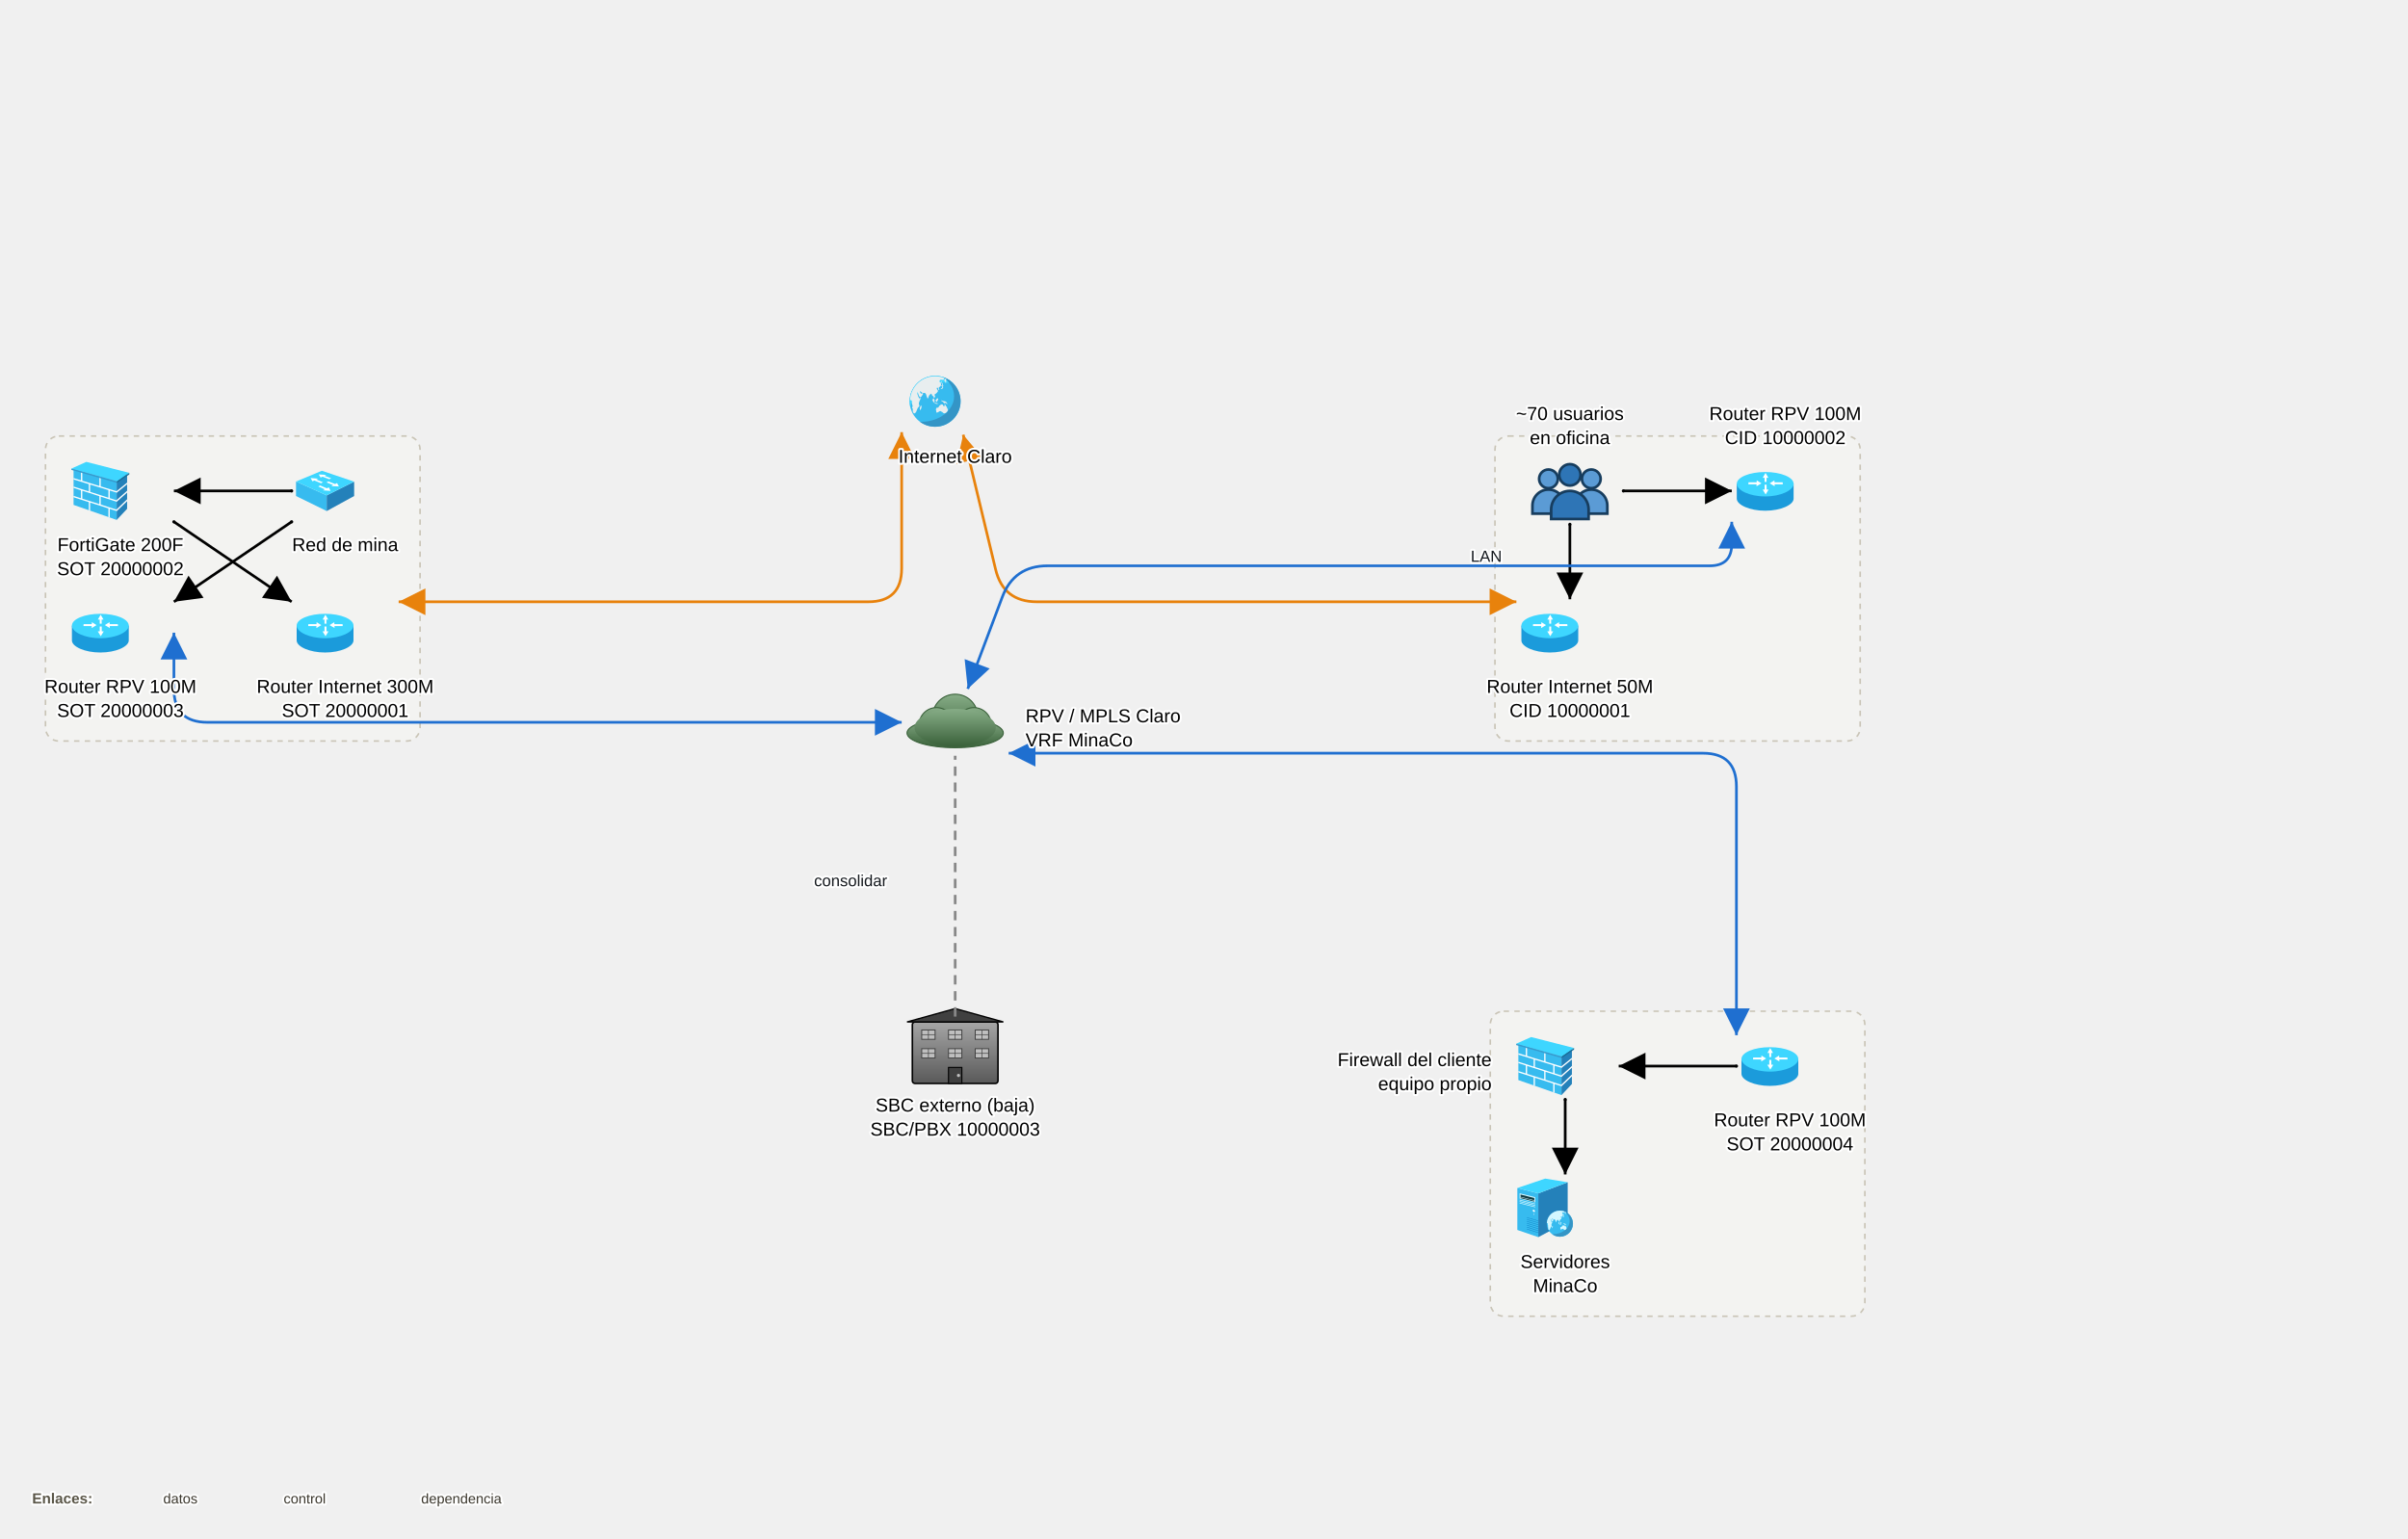
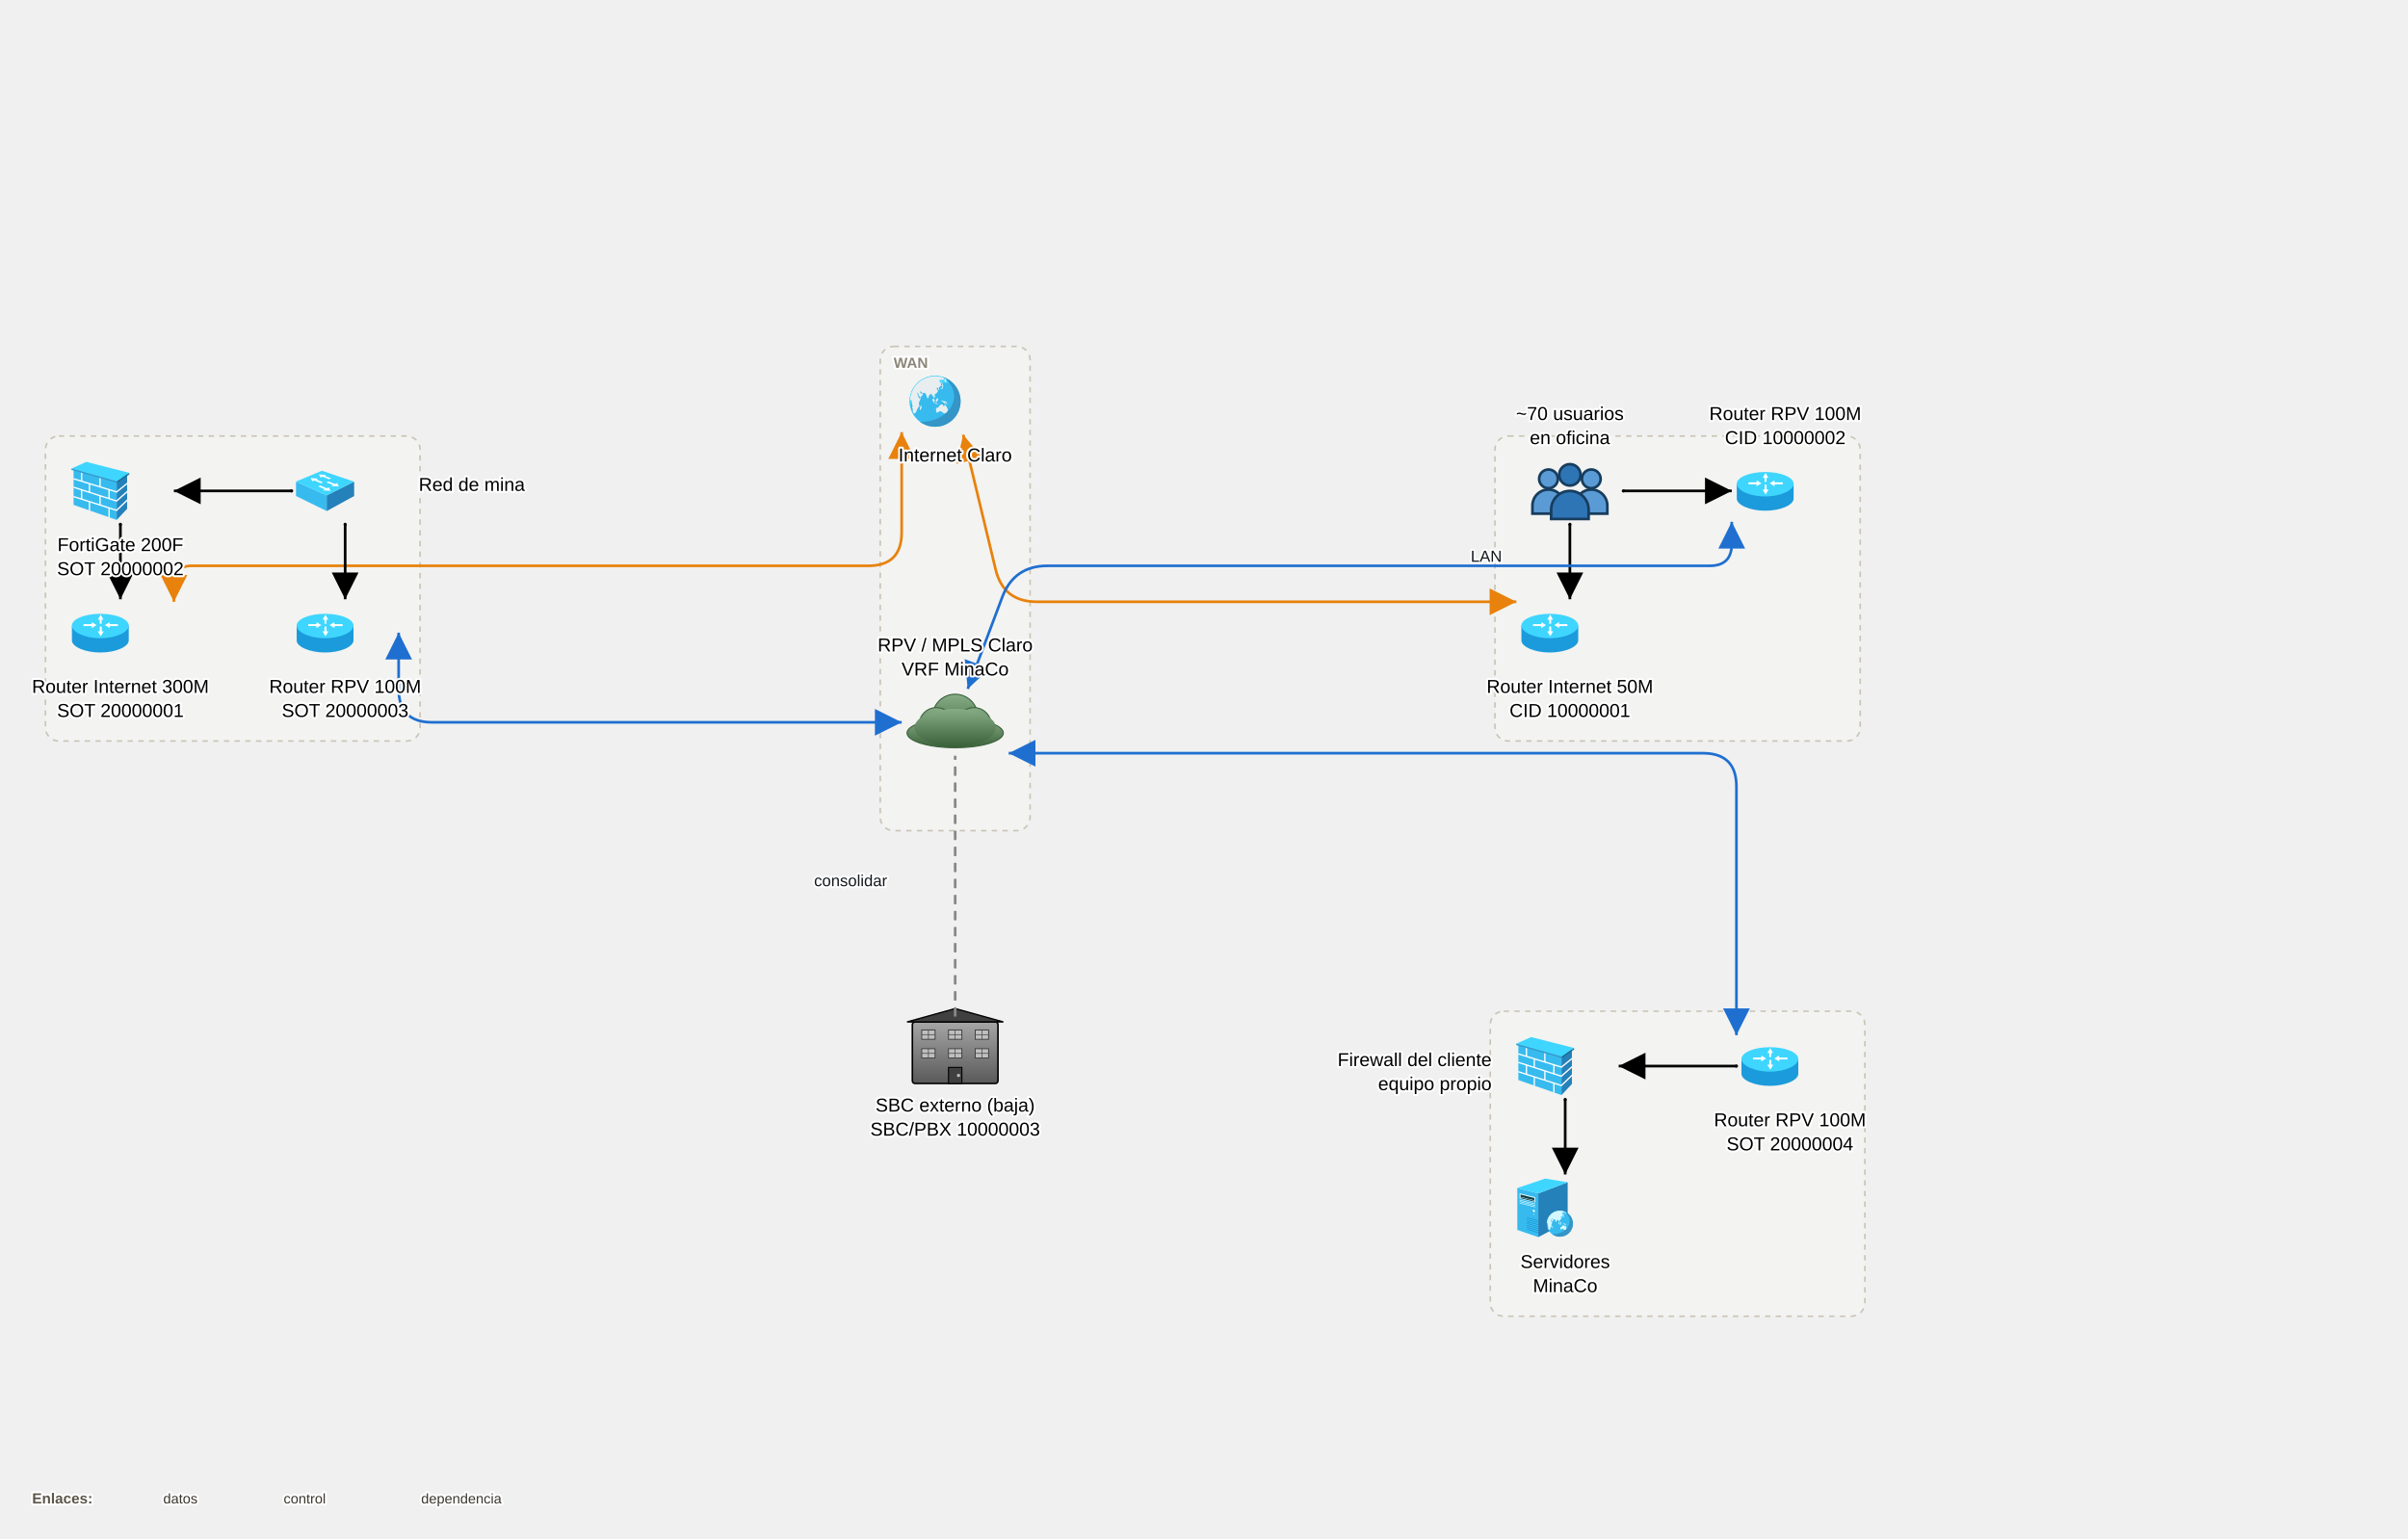
<svg xmlns="http://www.w3.org/2000/svg" baseProfile="full" height="1150" version="1.1" viewBox="0,0,1800,1150" width="1800">
  <defs>
    <style type="text/css">text{paint-order:stroke;stroke:#ffffff;stroke-width:3px;stroke-linejoin:round;stroke-linecap:round}</style>
    <filter height="140%" id="text-glow" width="140%" x="-20%" y="-20%">
      <feMerge>
        <feMergeNode in="SourceGraphic" />
      </feMerge>
    </filter>
    <marker id="arrow-end" markerHeight="10" markerWidth="10" orient="auto" refX="10" refY="5">
      <path d="M 0 0 L 10 5 L 0 10 z" fill="black" />
    </marker>
    <marker id="arrow-start" markerHeight="10" markerWidth="10" orient="auto" refX="0" refY="5">
      <path d="M 10 0 L 0 5 L 10 10 z" fill="black" />
    </marker>
    <marker id="circle-start" markerHeight="2.4" markerUnits="userSpaceOnUse" markerWidth="2.4" orient="auto" refX="1.2" refY="1.2">
      <circle cx="1.2" cy="1.2" fill="black" r="1.2" />
    </marker>
    <marker id="circle-end" markerHeight="2.4" markerUnits="userSpaceOnUse" markerWidth="2.4" orient="auto" refX="1.2" refY="1.2">
      <circle cx="1.2" cy="1.2" fill="black" r="1.2" />
    </marker>
    <marker id="arrow-end-c2" markerHeight="10" markerWidth="10" orient="auto" refX="10" refY="5">
      <path d="M 0 0 L 10 5 L 0 10 z" fill="#e8820c" />
    </marker>
    <marker id="arrow-start-c2" markerHeight="10" markerWidth="10" orient="auto" refX="0" refY="5">
      <path d="M 10 0 L 0 5 L 10 10 z" fill="#e8820c" />
    </marker>
    <marker id="circle-start-c2" markerHeight="2.4" markerUnits="userSpaceOnUse" markerWidth="2.4" orient="auto" refX="1.2" refY="1.2">
      <circle cx="1.2" cy="1.2" fill="#e8820c" r="1.2" />
    </marker>
    <marker id="circle-end-c2" markerHeight="2.4" markerUnits="userSpaceOnUse" markerWidth="2.4" orient="auto" refX="1.2" refY="1.2">
      <circle cx="1.2" cy="1.2" fill="#e8820c" r="1.2" />
    </marker>
    <marker id="arrow-end-c3" markerHeight="10" markerWidth="10" orient="auto" refX="10" refY="5">
      <path d="M 0 0 L 10 5 L 0 10 z" fill="#1f6fd0" />
    </marker>
    <marker id="arrow-start-c3" markerHeight="10" markerWidth="10" orient="auto" refX="0" refY="5">
      <path d="M 10 0 L 0 5 L 10 10 z" fill="#1f6fd0" />
    </marker>
    <marker id="circle-start-c3" markerHeight="2.4" markerUnits="userSpaceOnUse" markerWidth="2.4" orient="auto" refX="1.2" refY="1.2">
      <circle cx="1.2" cy="1.2" fill="#1f6fd0" r="1.2" />
    </marker>
    <marker id="circle-end-c3" markerHeight="2.4" markerUnits="userSpaceOnUse" markerWidth="2.4" orient="auto" refX="1.2" refY="1.2">
      <circle cx="1.2" cy="1.2" fill="#1f6fd0" r="1.2" />
    </marker>
    <marker id="arrow-end-c4" markerHeight="10" markerWidth="10" orient="auto" refX="10" refY="5">
      <path d="M 0 0 L 10 5 L 0 10 z" fill="#1f6fd0" />
    </marker>
    <marker id="arrow-start-c4" markerHeight="10" markerWidth="10" orient="auto" refX="0" refY="5">
      <path d="M 10 0 L 0 5 L 10 10 z" fill="#1f6fd0" />
    </marker>
    <marker id="circle-start-c4" markerHeight="2.4" markerUnits="userSpaceOnUse" markerWidth="2.4" orient="auto" refX="1.2" refY="1.2">
      <circle cx="1.2" cy="1.2" fill="#1f6fd0" r="1.2" />
    </marker>
    <marker id="circle-end-c4" markerHeight="2.4" markerUnits="userSpaceOnUse" markerWidth="2.4" orient="auto" refX="1.2" refY="1.2">
      <circle cx="1.2" cy="1.2" fill="#1f6fd0" r="1.2" />
    </marker>
    <marker id="arrow-end-c5" markerHeight="10" markerWidth="10" orient="auto" refX="10" refY="5">
      <path d="M 0 0 L 10 5 L 0 10 z" fill="#e8820c" />
    </marker>
    <marker id="arrow-start-c5" markerHeight="10" markerWidth="10" orient="auto" refX="0" refY="5">
      <path d="M 10 0 L 0 5 L 10 10 z" fill="#e8820c" />
    </marker>
    <marker id="circle-start-c5" markerHeight="2.4" markerUnits="userSpaceOnUse" markerWidth="2.4" orient="auto" refX="1.2" refY="1.2">
      <circle cx="1.2" cy="1.2" fill="#e8820c" r="1.2" />
    </marker>
    <marker id="circle-end-c5" markerHeight="2.4" markerUnits="userSpaceOnUse" markerWidth="2.4" orient="auto" refX="1.2" refY="1.2">
      <circle cx="1.2" cy="1.2" fill="#e8820c" r="1.2" />
    </marker>
    <marker id="arrow-end-c9" markerHeight="10" markerWidth="10" orient="auto" refX="10" refY="5">
      <path d="M 0 0 L 10 5 L 0 10 z" fill="#1f6fd0" />
    </marker>
    <marker id="arrow-start-c9" markerHeight="10" markerWidth="10" orient="auto" refX="0" refY="5">
      <path d="M 10 0 L 0 5 L 10 10 z" fill="#1f6fd0" />
    </marker>
    <marker id="circle-start-c9" markerHeight="2.4" markerUnits="userSpaceOnUse" markerWidth="2.4" orient="auto" refX="1.2" refY="1.2">
      <circle cx="1.2" cy="1.2" fill="#1f6fd0" r="1.2" />
    </marker>
    <marker id="circle-end-c9" markerHeight="2.4" markerUnits="userSpaceOnUse" markerWidth="2.4" orient="auto" refX="1.2" refY="1.2">
      <circle cx="1.2" cy="1.2" fill="#1f6fd0" r="1.2" />
    </marker>
    <marker id="arrow-end-c12" markerHeight="10" markerWidth="10" orient="auto" refX="10" refY="5">
      <path d="M 0 0 L 10 5 L 0 10 z" fill="#888888" />
    </marker>
    <marker id="arrow-start-c12" markerHeight="10" markerWidth="10" orient="auto" refX="0" refY="5">
      <path d="M 10 0 L 0 5 L 10 10 z" fill="#888888" />
    </marker>
    <marker id="circle-start-c12" markerHeight="2.4" markerUnits="userSpaceOnUse" markerWidth="2.4" orient="auto" refX="1.2" refY="1.2">
      <circle cx="1.2" cy="1.2" fill="#888888" r="1.2" />
    </marker>
    <marker id="circle-end-c12" markerHeight="2.4" markerUnits="userSpaceOnUse" markerWidth="2.4" orient="auto" refX="1.2" refY="1.2">
      <circle cx="1.2" cy="1.2" fill="#888888" r="1.2" />
    </marker>
    <linearGradient id="gradient-rpv_mpls" x1="0%" x2="0%" y1="0%" y2="100%">
      <stop offset="0%" stop-color="#87ad87" />
      <stop offset="100%" stop-color="#3a613a" />
    </linearGradient>
    <linearGradient id="gradient-spm" x1="0%" x2="0%" y1="0%" y2="100%">
      <stop offset="0%" stop-color="#a6a6a6" />
      <stop offset="100%" stop-color="#595959" />
    </linearGradient>
  </defs>
  <rect fill="#f7f6f2" fill-opacity="0.5" height="228.0" rx="10" ry="10" stroke="#c9c4b6" stroke-dasharray="4,4" stroke-width="1.2" width="280.0" x="34.0" y="326.0" />
  <rect fill="#f7f6f2" fill-opacity="0.5" height="228.0" rx="10" ry="10" stroke="#c9c4b6" stroke-dasharray="4,4" stroke-width="1.2" width="273.0" x="1117.5" y="326.0" />
  <rect fill="#f7f6f2" fill-opacity="0.5" height="228.0" rx="10" ry="10" stroke="#c9c4b6" stroke-dasharray="4,4" stroke-width="1.2" width="280.0" x="1114.0" y="756.0" />
+   <rect fill="#f7f6f2" fill-opacity="0.5" height="362.0" rx="10" ry="10" stroke="#c9c4b6" stroke-dasharray="4,4" stroke-width="1.2" width="112.0" x="658.0" y="259.0" />
+   <text fill="#8a8577" font-family="Arial, sans-serif" font-size="11px" font-weight="700" x="668.0" y="275.0">WAN</text>
  <g id="usuarios" transform="translate(1133.5,342.0) scale(1.0)">
    <circle cx="24" cy="16" r="7" fill="#5B9BD5" stroke="#173d5e" stroke-width="2" />
    <path d="M12 42 v-6 a12 12 0 0 1 24 0 v6 Z" fill="#5B9BD5" stroke="#173d5e" stroke-width="2" />
    <circle cx="56" cy="16" r="7" fill="#5B9BD5" stroke="#173d5e" stroke-width="2" />
    <path d="M44 42 v-6 a12 12 0 0 1 24 0 v6 Z" fill="#5B9BD5" stroke="#173d5e" stroke-width="2" />
    <circle cx="40" cy="13" r="8" fill="#2E75B6" stroke="#173d5e" stroke-width="2" />
    <path d="M26 46 v-7 a14 14 0 0 1 28 0 v7 Z" fill="#2E75B6" stroke="#173d5e" stroke-width="2" />
  </g>
  <g id="rtr_inet" transform="translate(1133.5,448.0) scale(0.04882812)">
    <path d="M77 403.4v228.5c1.5 93.7 195.7 183.5 435 183.5s433.4-89.8 435-183.5V403.4H77z" fill="#1B9BDB" />
    <path d="M947 402.7c0 99.4-194.8 194-435 194s-435-94.6-435-194 194.8-180 435-180 435 80.5 435 180z" fill="#3ED6FF" />
    <path d="M474.1 311.4H503l0.1 63.2h29.5l-0.7-63.2h28.9l-43.7-75.1zM533 417.2h-29.9l0.1 73.9h-30.6l46.2 75.2 45.5-75.2h-30.6zM654.5 380.9l-1.4-30-72.1 45 76.4 45.1-1.4-30h126.2l-2.6-30.1zM381.1 380.9h-125l-2.3 30.1H380l-1.1 30 75.9-45.1-72.5-45z" fill="#FFFFFF" />
  </g>
  <g id="rtr_rpv" transform="translate(1294.5,342.0) scale(0.04882812)">
    <path d="M77 403.4v228.5c1.5 93.7 195.7 183.5 435 183.5s433.4-89.8 435-183.5V403.4H77z" fill="#1B9BDB" />
    <path d="M947 402.7c0 99.4-194.8 194-435 194s-435-94.6-435-194 194.8-180 435-180 435 80.5 435 180z" fill="#3ED6FF" />
    <path d="M474.1 311.4H503l0.1 63.2h29.5l-0.7-63.2h28.9l-43.7-75.1zM533 417.2h-29.9l0.1 73.9h-30.6l46.2 75.2 45.5-75.2h-30.6zM654.5 380.9l-1.4-30-72.1 45 76.4 45.1-1.4-30h126.2l-2.6-30.1zM381.1 380.9h-125l-2.3 30.1H380l-1.1 30 75.9-45.1-72.5-45z" fill="#FFFFFF" />
  </g>
  <g id="internet" transform="translate(674.0,275.0) scale(0.04882812)">
    <path d="M512 512m-390 0a390 390 0 1 0 780 0 390 390 0 1 0-780 0Z" fill="#37BBEF" />
    <path d="M645.3 225.6c53.2 0 104.5 7.6 153.1 21.8C727.2 170.3 625.2 122 512 122c-215.4 0-390 174.6-390 390 0 27 2.7 53.3 8 78.8 74.6-212.7 277.1-365.2 515.3-365.2z" fill="#3ED6FF" />
    <path d="M632.4 141c104.4 71.7 170.2 176.7 170.2 293.6 0 216.2-225.1 391.5-502.8 391.5-6.5 0-13.1-0.1-19.5-0.3C345.1 873.7 425.2 902 512 902c215.4 0 390-174.6 390-390 0-173.4-113.1-320.3-269.6-371z" fill="#3495C6" />
    <path d="M638.5 523.6s-14.4-8.6-23.9-11.5c-9.6-2.9-4.8-17.2-4.8-17.2s5.7 8.6 22 11.5 43.1 6.7 50.7 16.3c7.7 9.6 8.6 15.3 12.4 19.1 3.8 3.8 6.7 13.4 6.7 13.4s-15.8-2.5-19.1-9.6c-3.3-7.1-6.7-18.2-9.6-15.3-2.9 2.9-1 13.4-11.5 13.4s-13.4-9.6-21-11.5-1.9-8.6-1.9-8.6z m-43-199l26.8-4.8 13.4-14.4-3.8-13.4 5.7-21-7.7-11.5s0-22-8.6-25.8-5.7-27.7-5.7-27.7l1-4.8-9.6 8.6 5.7 24.9 8.6 24.9 1 43.1-20.1 12.3-15.3 20.1 8.6-10.5z m20.1-48.8l-5.7-7.7-6.7 1-1.9 12.4 6.7 1 7.6-6.7z m75.5 330s-1-17.2-8.6-17.2-10.5-19.1-10.5-19.1l-15.3-16.3s0 23.9 1 27.7c1 3.8-10.5 9.6-13.4 7.7-2.9-1.9-13.4-18.2-13.4-18.2s4.3-9.1-1.9-8.6c-0.6 0-1 0.1-1.2 0.2-1.5-0.2-4.1-0.6-8.3-1.1l-19.8-2.4-2.2 8.1s-11.5 9.6-18.2 12.4c-6.7 2.9-14.4 30.6-23 30.6s-21 1-21 1-15.3 25.8-10.5 35.4c4.8 9.6 6.7 19.1 5.7 30.6s1 9.6 17.2 6.7c16.3-2.9 29.7-24.9 47.8-21 18.2 3.8 23.9 22 23.9 22l15.3-13.4s-1.9 9.6-4.8 10.5 2.9 1.9 6.7 8.6c3.8 6.7 24.8 16.2 51.7-9.6 26.9-25.7 17.2-47.8 17.2-47.8l-14.4-26.8z m-420-22.9c1.9-18.2-8.6-13.4-7.7-39.2 1-25.8 36.4-86.1 33.5-86.1-2.9 0-19.1 12.4-24.9 11.5-5.7-1-30.6-57.4-30.6-66 0-8.6-6.7-41.1-6.7-41.1s7.7 22 13.4 23 7.7 24.9 12.4 36.4 20.1 30.6 29.7 29.7c9.6-1 39.2-54.5 39.2-54.5l-16.3-9.6-17.1 10.3s-4.8-11.5-10.5-18.2c-5.7-6.7-4.8-23-1-23s8.1 11.1 27.7 23.9c19.6 12.8 37.3 0 41.1 2.9 3.8 2.9 19.1 15.3 20.1 23 1 7.7 20.1 60.3 23 64.1 2.9 3.8 14.4-13.4 19.1-35.4 4.8-22 27.7-32.5 35.4-38.3 7.7-5.7 6.7 6.7 11.5 18.2s17.2 18.2 23 23c5.7 4.8 1 20.1 10.5 20.1 9.6 0 17.2-16.3 17.2-16.3l-6.7-18.2c-6.7-18.2 2.9-20.1 11.5-23.9 8.6-3.8 23.9-18.2 34.4-34.4 10.5-16.3-8.6-31.6-14.4-45.9-5.7-14.4 6.7-13.4 13.4-14.4s13.4 37.3 13.4 37.3l12.4-6.7s-2.9-12.4-8.6-23.9 7.7-11.5 23.9-28.7c16.3-17.2 7-25.4 7.7-46.9S580 216.5 580 216.5s-4.8 7.7 1-19.1c5.7-26.8 45-11.5 54.5-12.4 7.5-0.8 16.9-19.3 20.5-27.2-44.7-18.3-93.7-28.4-145-28.4-204.4 0-371.4 160.2-382.1 362 4.7 2.5 10.8 5.2 17.7 6.5 15.3 2.9 8.6 26.8 9.6 39.2 1 12.4 3.8 25.8 9.6 38.3 5.7 12.4-1.9 20.1-4.8 28.7-2.9 8.6 3.8 22 9.6 22s-10.5 29.7 7.7 60.3 45-2.9 57.4-46.9c12.5-44.2 33.5-38.4 35.4-56.6zM518 499.6l7.7 15.3 16.3 7.7s5.7-23 15.3-34.4c9.6-11.5-5.7-22-12.4-23.9L518 499.6z m159.2-262.2c0.6 1.9 1.5 2.9 1.5 2.9s-0.6-1.1-1.5-2.9zM562.3 547.1c-5-1.5-13.1-3.8-25.2-7.2-30.6-8.6-23-5.7-33.5-12.4s-1-9.6 1-18.2c1.9-8.6-9.6-36.4-9.6-36.4l-11.5-9.6-2.9 17.2-12.4 3.8 15.3 36.4s25.8 22 42.1 29.7c9.7 4.5 25.5 0.6 36.7-3.3zM285.5 649.9s15.3-27.7 18.2-41.1c2.9-13.4-1.9-34.4-1.9-34.4s-20.1 15.3-16.3 17.2c3.8 1.9-5.7 10.5-7.7 25.8-1.9 15.2 7.7 32.5 7.7 32.5zM670.6 164c-8.4 10.3-19.7 25.1-19.7 30.5 0 8.6 13.4 8.6 14.4 15.3 0.7 5.2 8.6 21.1 11.9 27.7-0.8-2.5-1.2-6.5 1.5-11.4 4.8-8.6 5.7-28.7 1-37.3-2.3-4.1 0.6-11.5 4.2-18.3-4.4-2.3-8.8-4.5-13.3-6.5z m-99.5 379.7c2.7-1.1 4.3-1.9 4.3-1.9s-2.2 0.8-4.3 1.9z m-3.4 4.7c-2.8-1.1 0.3-3.2 3.4-4.8-2.3 1-5.3 2.2-8.8 3.4 7.7 2.4 8.3 2.6 5.4 1.4z" fill="#E8EEEF" />
  </g>
  <g id="rpv_mpls">
    <ellipse cx="714.0" cy="548.0" fill="url(#gradient-rpv_mpls)" rx="36.0" ry="11.0" stroke="#3a613a" stroke-width="0.8" />
    <circle cx="714.0" cy="536.0" fill="url(#gradient-rpv_mpls)" r="17.0" stroke="#3a613a" stroke-width="0.8" />
    <circle cx="700.0" cy="542.0" fill="url(#gradient-rpv_mpls)" r="13.0" stroke="#3a613a" stroke-width="0.8" />
    <circle cx="728.0" cy="542.0" fill="url(#gradient-rpv_mpls)" r="13.0" stroke="#3a613a" stroke-width="0.8" />
    <ellipse cx="714.0" cy="544.0" fill="url(#gradient-rpv_mpls)" rx="30.4" ry="14" stroke="none" />
  </g>
-   <g id="camp_rtr_inet" transform="translate(218.0,448.0) scale(0.04882812)">
+   <g id="camp_rtr_inet" transform="translate(50.0,448.0) scale(0.04882812)">
    <path d="M77 403.4v228.5c1.5 93.7 195.7 183.5 435 183.5s433.4-89.8 435-183.5V403.4H77z" fill="#1B9BDB" />
    <path d="M947 402.7c0 99.4-194.8 194-435 194s-435-94.6-435-194 194.8-180 435-180 435 80.5 435 180z" fill="#3ED6FF" />
    <path d="M474.1 311.4H503l0.1 63.2h29.5l-0.7-63.2h28.9l-43.7-75.1zM533 417.2h-29.9l0.1 73.9h-30.6l46.2 75.2 45.5-75.2h-30.6zM654.5 380.9l-1.4-30-72.1 45 76.4 45.1-1.4-30h126.2l-2.6-30.1zM381.1 380.9h-125l-2.3 30.1H380l-1.1 30 75.9-45.1-72.5-45z" fill="#FFFFFF" />
  </g>
  <g id="camp_fg" transform="translate(50.0,342.0) scale(0.04882812)">
    <path d="M762.1 956.3l-660-230v-552l660 192z" fill="#37BBEF" />
    <path d="M762.1 956.3l160-170v-550l-160 130z" fill="#2481BA" />
    <path d="M102.1 174.3l660 192 160-130L297.7 79.7z" fill="#3ED6FF" />
    <path d="M922.1 410.9v-25.7l-160 129.7v2.7l-244.3-74.8V309.1h-20v127.6l-262-80.2V222.2h-20v128.1l-113.7-34.8v20.9L335.8 408v112l-233.7-74.9v21l113.7 36.4v121.9L102.1 588v21l233.7 74.9v123.9l20 7V690.3l280 89.7v132.3l20 7V786.4l106.3 34.1v2.3l160-153.8v-28.6l-160 153.8v5.3l-244.3-78.3V599.3l244.3 78.3v1.4l160-141.8v-27.1l-160 141.8v4.8l-106.3-34.1V505.9l106.3 32.5v2.1l160-129.6zM497.8 714.8l-262-84V509l262 84v121.8z m138-98.6l-280-89.7V414.1l280 85.7v116.4z" fill="#FFFFFF" />
    <path d="M70.1 169.3l695.6 195.6 189.6-129.2-657.6-168z" fill="#3ED6FF" />
    <path d="M68.7 190.7v-21.4l697 195.6v24.8z" fill="#369BCE" />
    <path d="M955.3 235.7v23.8L765.7 389.7v-24.8z" fill="#1A6D96" />
  </g>
-   <g id="camp_rtr_rpv" transform="translate(50.0,448.0) scale(0.04882812)">
+   <g id="camp_rtr_rpv" transform="translate(218.0,448.0) scale(0.04882812)">
    <path d="M77 403.4v228.5c1.5 93.7 195.7 183.5 435 183.5s433.4-89.8 435-183.5V403.4H77z" fill="#1B9BDB" />
    <path d="M947 402.7c0 99.4-194.8 194-435 194s-435-94.6-435-194 194.8-180 435-180 435 80.5 435 180z" fill="#3ED6FF" />
    <path d="M474.1 311.4H503l0.1 63.2h29.5l-0.7-63.2h28.9l-43.7-75.1zM533 417.2h-29.9l0.1 73.9h-30.6l46.2 75.2 45.5-75.2h-30.6zM654.5 380.9l-1.4-30-72.1 45 76.4 45.1-1.4-30h126.2l-2.6-30.1zM381.1 380.9h-125l-2.3 30.1H380l-1.1 30 75.9-45.1-72.5-45z" fill="#FFFFFF" />
  </g>
  <g id="camp_red" transform="translate(218.0,342.0) scale(0.04882812)">
    <path d="M537 820.3l-470-230v-222l470 212z" fill="#37BBEF" />
    <path d="M537 820.3l420-230v-220l-420 210z" fill="#2481BA" />
    <path d="M67 368.3l470 212 420-210-494.4-166.6z" fill="#3ED6FF" />
    <path d="M532 266.7l-117.1-7.1 28.7 48 29.5-13.6 102.7 39.2 29.6-14.4-102.9-38.4zM406.8 324.6L290.2 315l28.3 50.4 29.4-13.6L450 394.5l29.6-14.4-102.2-41.9zM605.8 438.1l117.4 5.8-28-52.2-29.8 15.5-102.5-40.5-29.6 14.7 102.3 41.2zM538.8 472.9L437 429l-29.7 14.7 101.8 44.6-29.8 15.5 116.9 8.2-27.6-54.6z" fill="#FFFFFF" />
  </g>
  <g id="cir_rtr" transform="translate(1298.0,772.0) scale(0.04882812)">
    <path d="M77 403.4v228.5c1.5 93.7 195.7 183.5 435 183.5s433.4-89.8 435-183.5V403.4H77z" fill="#1B9BDB" />
    <path d="M947 402.7c0 99.4-194.8 194-435 194s-435-94.6-435-194 194.8-180 435-180 435 80.5 435 180z" fill="#3ED6FF" />
    <path d="M474.1 311.4H503l0.1 63.2h29.5l-0.7-63.2h28.9l-43.7-75.1zM533 417.2h-29.9l0.1 73.9h-30.6l46.2 75.2 45.5-75.2h-30.6zM654.5 380.9l-1.4-30-72.1 45 76.4 45.1-1.4-30h126.2l-2.6-30.1zM381.1 380.9h-125l-2.3 30.1H380l-1.1 30 75.9-45.1-72.5-45z" fill="#FFFFFF" />
  </g>
  <g id="cir_fw" transform="translate(1130.0,772.0) scale(0.04882812)">
    <path d="M762.1 956.3l-660-230v-552l660 192z" fill="#37BBEF" />
    <path d="M762.1 956.3l160-170v-550l-160 130z" fill="#2481BA" />
    <path d="M102.1 174.3l660 192 160-130L297.7 79.7z" fill="#3ED6FF" />
    <path d="M922.1 410.9v-25.7l-160 129.7v2.7l-244.3-74.8V309.1h-20v127.6l-262-80.2V222.2h-20v128.1l-113.7-34.8v20.9L335.8 408v112l-233.7-74.9v21l113.7 36.4v121.9L102.1 588v21l233.7 74.9v123.9l20 7V690.3l280 89.7v132.3l20 7V786.4l106.3 34.1v2.3l160-153.8v-28.6l-160 153.8v5.3l-244.3-78.3V599.3l244.3 78.3v1.4l160-141.8v-27.1l-160 141.8v4.8l-106.3-34.1V505.9l106.3 32.5v2.1l160-129.6zM497.8 714.8l-262-84V509l262 84v121.8z m138-98.6l-280-89.7V414.1l280 85.7v116.4z" fill="#FFFFFF" />
    <path d="M70.1 169.3l695.6 195.6 189.6-129.2-657.6-168z" fill="#3ED6FF" />
    <path d="M68.7 190.7v-21.4l697 195.6v24.8z" fill="#369BCE" />
    <path d="M955.3 235.7v23.8L765.7 389.7v-24.8z" fill="#1A6D96" />
  </g>
  <g id="cir_srv" transform="translate(1130.0,878.0) scale(0.04882812)">
    <path d="M407.3 960.3l-321-110v-642l321 82z" fill="#37BBEF" />
    <path d="M407.3 960.3l450-240v-600l-450 170z" fill="#2481BA" />
    <path d="M86.3 208.3l321 82 450-170-344.4-56.6z" fill="#3ED6FF" />
    <path d="M360.1 348.9v80l-239-60v-80l239 60z m-239 48.3l239 60v-10l-239-60v10z m0 23l239 60v-10l-239-60v10z m0 23l239 60v-10l-239-60v10z" fill="#D4F7FF" />
    <path d="M135.5 308.4v34l210.2 53v-34zM135.5 363.4l210.2 53v-13.3l-210.2-53z" fill="#113B42" />
    <path d="M407.3 894.1v-5.2l-174.4-55.3-1.3 4.8zM231.6 809.3L407.3 864v-5.3l-174.4-54.3zM231.6 780.1l175.7 53.7v-5.2l-174.4-53.4zM407.3 707.9l-174.4-49.3-1.3 4.8 175.7 49.7zM231.6 692.6l175.7 50.7v-5.2l-174.4-50.4zM231.6 750.9l175.7 52.7v-5.2l-174.4-52.3zM231.6 721.8l175.7 51.7v-5.3l-174.4-51.3z" fill="#0071BC" />
    <path d="M339.3 540.8c-9.4-3.4-17 1.6-17 11.2s7.6 20.1 17 23.2 17-1.9 17-11.2-7.6-19.8-17-23.2zM339.3 603.6c-3.9-1.2-7 1-7 4.9s3.1 8.1 7 9.3 7-1 7-4.9c0-3.9-3.2-8-7-9.3z" fill="#FFFFFF" />
    <path d="M737.7 753.9m-200 0a200 200 0 1 0 400 0 200 200 0 1 0-400 0Z" fill="#37BBEF" />
    <path d="M799.5 563.7c53.5 36.8 87.3 90.6 87.3 150.6 0 110.9-115.4 200.8-257.8 200.8-3.4 0-6.7-0.1-10-0.2 33.2 24.6 74.3 39.1 118.8 39.1 110.5 0 200-89.5 200-200-0.1-89-58.1-164.3-138.3-190.3z" fill="#3495C6" />
    <path d="M804.3 760s-7.5-4.5-12.5-6-2.5-9-2.5-9 3 4.5 11.5 6 22.5 3.5 26.5 8.5 4.5 8 6.5 10 3.5 7 3.5 7-8.3-1.3-10-5c-1.7-3.7-3.5-9.5-5-8s-0.5 7-6 7-7-5-11-6-1-4.5-1-4.5z m-22.5-104l14-2.5 7-7.5-2-7 3-11-4-6s0-11.5-4.5-13.5-3-14.5-3-14.5l0.5-2.5-5 4.5 3 13 4.5 13 0.5 22.5-10.5 6.5-8 10.5 4.5-5.5z m10.5-25.5l-3-4-3.5 0.5-1 6.5 3.5 0.5 4-3.5zM831.8 803s-0.5-9-4.5-9-5.5-10-5.5-10l-8-8.5s0 12.5 0.5 14.5-5.5 5-7 4-7-9.5-7-9.5 2.2-4.8-1-4.5c-0.3 0-0.5 0.1-0.7 0.1-0.8-0.1-2.1-0.3-4.3-0.6l-10.4-1.3-1.1 4.3s-6 5-9.5 6.5-7.5 16-12 16-11 0.5-11 0.5-8 13.5-5.5 18.5 3.5 10 3 16 0.5 5 9 3.5 15.5-13 25-11 12.5 11.5 12.5 11.5l8-7s-1 5-2.5 5.5 1.5 1 3.5 4.5 12.9 8.4 27-5 9-25 9-25l-7.5-14z m-219.5-12c1-9.5-4.5-7-4-20.5s19-45 17.5-45-10 6.5-13 6-16-30-16-34.5-3.5-21.5-3.5-21.5 4 11.5 7 12 4 13 6.5 19 10.5 16 15.5 15.5 20.5-28.5 20.5-28.5l-8.5-5-9 5.5s-2.5-6-5.5-9.5-2.5-12-0.5-12 4.3 5.8 14.5 12.5 19.5 0 21.5 1.5 10 8 10.5 12 10.5 31.5 12 33.5 7.5-7 10-18.5 14.5-17 18.5-20 3.5 3.5 6 9.5 9 9.5 12 12 0.5 10.5 5.5 10.5 9-8.5 9-8.5l-3.5-9.5c-3.5-9.5 1.5-10.5 6-12.5s12.5-9.5 18-18-4.5-16.5-7.5-24 3.5-7 7-7.5 7 19.5 7 19.5l6.5-3.5s-1.5-6.5-4.5-12.5 4-6 12.5-15 3.6-13.3 4-24.5-10.5-10-10.5-10-2.5 4 0.5-10 23.5-6 28.5-6.5c3.9-0.4 8.8-10.1 10.7-14.2-23.4-9.6-48.9-14.9-75.8-14.9-106.8 0-194.1 83.7-199.7 189.2 2.4 1.3 5.6 2.7 9.3 3.4 8 1.5 4.5 14 5 20.5s2 13.5 5 20-1 10.5-2.5 15 2 11.5 5 11.5-5.5 15.5 4 31.5 23.5-1.5 30-24.5 17.5-20 18.5-29.5z m129-43.5l4 8 8.5 4s3-12 8-18-3-11.5-6.5-12.5l-14 18.5z m83.2-137c0.3 1 0.8 1.5 0.8 1.5s-0.3-0.6-0.8-1.5z m-60.1 161.8c-2.6-0.8-6.8-2-13.2-3.8-16-4.5-12-3-17.5-6.5s-0.5-5 0.5-9.5-5-19-5-19l-6-5-1.5 9-6.5 2 8 19s13.5 11.5 22 15.5c5.1 2.4 13.4 0.3 19.2-1.7zM619.8 826s8-14.5 9.5-21.5-1-18-1-18-10.5 8-8.5 9-3 5.5-4 13.5 4 17 4 17z m201.3-253.9c-4.4 5.4-10.3 13.1-10.3 15.9 0 4.5 7 4.5 7.5 8 0.4 2.7 4.5 11 6.2 14.5-0.4-1.3-0.6-3.4 0.8-6 2.5-4.5 3-15 0.5-19.5-1.2-2.1 0.3-6 2.2-9.6l-6.9-3.3zM769 770.5c1.4-0.6 2.2-1 2.2-1s-1 0.4-2.2 1z m-1.7 2.5c-1.5-0.6 0.2-1.7 1.8-2.5-1.2 0.5-2.8 1.1-4.6 1.8 4 1.2 4.3 1.3 2.8 0.7z" fill="#D4F7FF" />
  </g>
  <g id="spm">
    <rect fill="url(#gradient-spm)" height="46" rx="2" ry="2" stroke="black" stroke-width="1.2" width="64" x="682.0" y="764.0" />
    <polygon fill="#404040" points="678.0,764.0 714.0,754.0 750.0,764.0" stroke="black" stroke-width="1.0" />
    <rect fill="#bfbfbf" height="7" stroke="#404040" stroke-width="0.7" width="10" x="689.0" y="770.0" />
    <line stroke="#404040" stroke-width="0.5" x1="694.0" x2="694.0" y1="770.0" y2="777.0" />
    <line stroke="#404040" stroke-width="0.5" x1="689.0" x2="699.0" y1="773.5" y2="773.5" />
    <rect fill="#bfbfbf" height="7" stroke="#404040" stroke-width="0.7" width="10" x="709.0" y="770.0" />
    <line stroke="#404040" stroke-width="0.5" x1="714.0" x2="714.0" y1="770.0" y2="777.0" />
    <line stroke="#404040" stroke-width="0.5" x1="709.0" x2="719.0" y1="773.5" y2="773.5" />
    <rect fill="#bfbfbf" height="7" stroke="#404040" stroke-width="0.7" width="10" x="729.0" y="770.0" />
    <line stroke="#404040" stroke-width="0.5" x1="734.0" x2="734.0" y1="770.0" y2="777.0" />
    <line stroke="#404040" stroke-width="0.5" x1="729.0" x2="739.0" y1="773.5" y2="773.5" />
    <rect fill="#bfbfbf" height="7" stroke="#404040" stroke-width="0.7" width="10" x="689.0" y="784.0" />
    <line stroke="#404040" stroke-width="0.5" x1="694.0" x2="694.0" y1="784.0" y2="791.0" />
    <line stroke="#404040" stroke-width="0.5" x1="689.0" x2="699.0" y1="787.5" y2="787.5" />
    <rect fill="#bfbfbf" height="7" stroke="#404040" stroke-width="0.7" width="10" x="709.0" y="784.0" />
    <line stroke="#404040" stroke-width="0.5" x1="714.0" x2="714.0" y1="784.0" y2="791.0" />
    <line stroke="#404040" stroke-width="0.5" x1="709.0" x2="719.0" y1="787.5" y2="787.5" />
    <rect fill="#bfbfbf" height="7" stroke="#404040" stroke-width="0.7" width="10" x="729.0" y="784.0" />
    <line stroke="#404040" stroke-width="0.5" x1="734.0" x2="734.0" y1="784.0" y2="791.0" />
    <line stroke="#404040" stroke-width="0.5" x1="729.0" x2="739.0" y1="787.5" y2="787.5" />
    <rect fill="#404040" height="12" stroke="black" stroke-width="0.8" width="10" x="709.0" y="798.0" />
    <circle cx="716.5" cy="804.0" fill="#bfbfbf" r="1.2" />
  </g>
  <line marker-end="url(#arrow-end)" marker-start="url(#circle-start)" stroke="black" stroke-width="2" x1="1173.5" x2="1173.5" y1="392.0" y2="448.0" />
  <line marker-end="url(#arrow-end)" marker-start="url(#circle-start)" stroke="black" stroke-width="2" x1="1213.5" x2="1294.5" y1="367.0" y2="367.0" />
  <path d="M 1133.5,449.9 L 775.0,449.9 Q 750.0,449.9 744.2,425.6 L 720.0,325.0" fill="none" marker-end="url(#arrow-end-c2)" marker-start="url(#arrow-start-c2)" stroke="#e8820c" stroke-width="2" />
  <path d="M 1294.5,390.1 L 1294.5,406.6 Q 1294.5,423.0 1278.0,423.0 L 783.0,423.0 Q 758.0,423.0 749.2,446.4 L 723.4,515.0" fill="none" marker-end="url(#arrow-end-c3)" marker-start="url(#arrow-start-c3)" stroke="#1f6fd0" stroke-width="2" />
-   <path d="M 674.0,540.0 L 155.0,540.0 Q 130.0,540.0 130.0,515.0 L 130.0,473.0" fill="none" marker-end="url(#arrow-end-c4)" marker-start="url(#arrow-start-c4)" stroke="#1f6fd0" stroke-width="2" />
-   <path d="M 674.0,323.1 L 674.0,424.9 Q 674.0,449.9 649.0,449.9 L 298.0,449.9" fill="none" marker-end="url(#arrow-end-c5)" marker-start="url(#arrow-start-c5)" stroke="#e8820c" stroke-width="2" />
+   <path d="M 674.0,540.0 L 323.0,540.0 Q 298.0,540.0 298.0,515.0 L 298.0,473.0" fill="none" marker-end="url(#arrow-end-c4)" marker-start="url(#arrow-start-c4)" stroke="#1f6fd0" stroke-width="2" />
+   <path d="M 674.0,323.1 L 674.0,398.0 Q 674.0,423.0 649.0,423.0 L 143.4,423.0 Q 130.0,423.0 130.0,436.4 L 130.0,449.9" fill="none" marker-end="url(#arrow-end-c5)" marker-start="url(#arrow-start-c5)" stroke="#e8820c" stroke-width="2" />
  <line marker-end="url(#arrow-end)" marker-start="url(#circle-start)" stroke="black" stroke-width="2" x1="218.0" x2="130.0" y1="367.0" y2="367.0" />
-   <line marker-end="url(#arrow-end)" marker-start="url(#circle-start)" stroke="black" stroke-width="2" x1="130.0" x2="218.0" y1="390.1" y2="449.9" />
-   <line marker-end="url(#arrow-end)" marker-start="url(#circle-start)" stroke="black" stroke-width="2" x1="218.0" x2="130.0" y1="390.1" y2="449.9" />
+   <line marker-end="url(#arrow-end)" marker-start="url(#circle-start)" stroke="black" stroke-width="2" x1="90.0" x2="90.0" y1="392.0" y2="448.0" />
+   <line marker-end="url(#arrow-end)" marker-start="url(#circle-start)" stroke="black" stroke-width="2" x1="258.0" x2="258.0" y1="392.0" y2="448.0" />
  <path d="M 754.0,563.1 L 1273.0,563.1 Q 1298.0,563.1 1298.0,588.1 L 1298.0,773.9" fill="none" marker-end="url(#arrow-end-c9)" marker-start="url(#arrow-start-c9)" stroke="#1f6fd0" stroke-width="2" />
  <line marker-end="url(#arrow-end)" marker-start="url(#circle-start)" stroke="black" stroke-width="2" x1="1298.0" x2="1210.0" y1="797.0" y2="797.0" />
  <line marker-end="url(#arrow-end)" marker-start="url(#circle-start)" stroke="black" stroke-width="2" x1="1170.0" x2="1170.0" y1="822.0" y2="878.0" />
  <polyline fill="none" points="714.0,760.0 714.0,565.0" stroke="#888888" stroke-dasharray="7,5" stroke-width="2" />
  <text fill="black" font-family="Arial, sans-serif" font-size="14px" text-anchor="middle" x="1173.5" y="314.0">~70 usuarios</text>
  <text fill="black" font-family="Arial, sans-serif" font-size="14px" text-anchor="middle" x="1173.5" y="332.0">en oficina</text>
  <text fill="black" font-family="Arial, sans-serif" font-size="14px" text-anchor="middle" x="1173.5" y="518.0">Router Internet 50M</text>
  <text fill="black" font-family="Arial, sans-serif" font-size="14px" text-anchor="middle" x="1173.5" y="536.0">CID 10000001</text>
  <text fill="black" font-family="Arial, sans-serif" font-size="14px" text-anchor="middle" x="1334.5" y="314.0">Router RPV 100M</text>
  <text fill="black" font-family="Arial, sans-serif" font-size="14px" text-anchor="middle" x="1334.5" y="332.0">CID 10000002</text>
-   <text fill="black" filter="url(#text-glow)" font-family="Arial, sans-serif" font-size="14px" text-anchor="middle" x="714.0" y="346.0">Internet Claro</text>
-   <text fill="black" filter="url(#text-glow)" font-family="Arial, sans-serif" font-size="14px" text-anchor="start" x="766.6" y="540.0">RPV / MPLS Claro</text>
-   <text fill="black" filter="url(#text-glow)" font-family="Arial, sans-serif" font-size="14px" text-anchor="start" x="766.6" y="558.0">VRF MinaCo</text>
-   <text fill="black" font-family="Arial, sans-serif" font-size="14px" text-anchor="middle" x="258.0" y="518.0">Router Internet 300M</text>
-   <text fill="black" font-family="Arial, sans-serif" font-size="14px" text-anchor="middle" x="258.0" y="536.0">SOT 20000001</text>
+   <text fill="black" font-family="Arial, sans-serif" font-size="14px" text-anchor="middle" x="714.0" y="345.0">Internet Claro</text>
+   <text fill="black" font-family="Arial, sans-serif" font-size="14px" text-anchor="middle" x="714.0" y="487.0">RPV / MPLS Claro</text>
+   <text fill="black" font-family="Arial, sans-serif" font-size="14px" text-anchor="middle" x="714.0" y="505.0">VRF MinaCo</text>
+   <text fill="black" font-family="Arial, sans-serif" font-size="14px" text-anchor="middle" x="90.0" y="518.0">Router Internet 300M</text>
+   <text fill="black" font-family="Arial, sans-serif" font-size="14px" text-anchor="middle" x="90.0" y="536.0">SOT 20000001</text>
  <text fill="black" font-family="Arial, sans-serif" font-size="14px" text-anchor="middle" x="90.0" y="412.0">FortiGate 200F</text>
  <text fill="black" font-family="Arial, sans-serif" font-size="14px" text-anchor="middle" x="90.0" y="430.0">SOT 20000002</text>
-   <text fill="black" font-family="Arial, sans-serif" font-size="14px" text-anchor="middle" x="90.0" y="518.0">Router RPV 100M</text>
-   <text fill="black" font-family="Arial, sans-serif" font-size="14px" text-anchor="middle" x="90.0" y="536.0">SOT 20000003</text>
-   <text fill="black" font-family="Arial, sans-serif" font-size="14px" text-anchor="middle" x="258.0" y="412.0">Red de mina</text>
+   <text fill="black" font-family="Arial, sans-serif" font-size="14px" text-anchor="middle" x="258.0" y="518.0">Router RPV 100M</text>
+   <text fill="black" font-family="Arial, sans-serif" font-size="14px" text-anchor="middle" x="258.0" y="536.0">SOT 20000003</text>
+   <text fill="black" font-family="Arial, sans-serif" font-size="14px" text-anchor="start" x="313.0" y="367.0">Red de mina</text>
  <text fill="black" font-family="Arial, sans-serif" font-size="14px" text-anchor="middle" x="1338.0" y="842.0">Router RPV 100M</text>
  <text fill="black" font-family="Arial, sans-serif" font-size="14px" text-anchor="middle" x="1338.0" y="860.0">SOT 20000004</text>
  <text fill="black" font-family="Arial, sans-serif" font-size="14px" text-anchor="end" x="1115.0" y="797.0">Firewall del cliente</text>
  <text fill="black" font-family="Arial, sans-serif" font-size="14px" text-anchor="end" x="1115.0" y="815.0">equipo propio</text>
  <text fill="black" font-family="Arial, sans-serif" font-size="14px" text-anchor="middle" x="1170.0" y="948.0">Servidores</text>
  <text fill="black" font-family="Arial, sans-serif" font-size="14px" text-anchor="middle" x="1170.0" y="966.0">MinaCo</text>
  <text fill="black" filter="url(#text-glow)" font-family="Arial, sans-serif" font-size="14px" text-anchor="middle" x="714.0" y="831.0">SBC externo (baja)</text>
  <text fill="black" filter="url(#text-glow)" font-family="Arial, sans-serif" font-size="14px" text-anchor="middle" x="714.0" y="849.0">SBC/PBX 10000003</text>
  <text fill="#14181d" font-family="Arial, sans-serif" font-size="12px" text-anchor="end" x="1122.7" y="420.0">LAN</text>
  <text fill="#14181d" font-family="Arial, sans-serif" font-size="12px" text-anchor="end" x="663.2" y="662.5">consolidar</text>
  <text fill="#5a5648" font-family="Arial, sans-serif" font-size="11px" font-weight="700" x="24" y="1124">Enlaces:</text>
  <line stroke="#e8820c" stroke-width="2.5" x1="0" x2="0" y1="0" y2="0" />
  <text fill="#3a362c" font-family="Arial, sans-serif" font-size="10.5px" x="122" y="1124">datos</text>
  <line stroke="#1f6fd0" stroke-width="2.5" x1="0" x2="0" y1="0" y2="0" />
  <text fill="#3a362c" font-family="Arial, sans-serif" font-size="10.5px" x="212.0" y="1124">control</text>
  <line stroke="#888888" stroke-dasharray="7,5" stroke-width="2.5" x1="0" x2="0" y1="0" y2="0" />
  <text fill="#3a362c" font-family="Arial, sans-serif" font-size="10.5px" x="314.8" y="1124">dependencia</text>
</svg>
